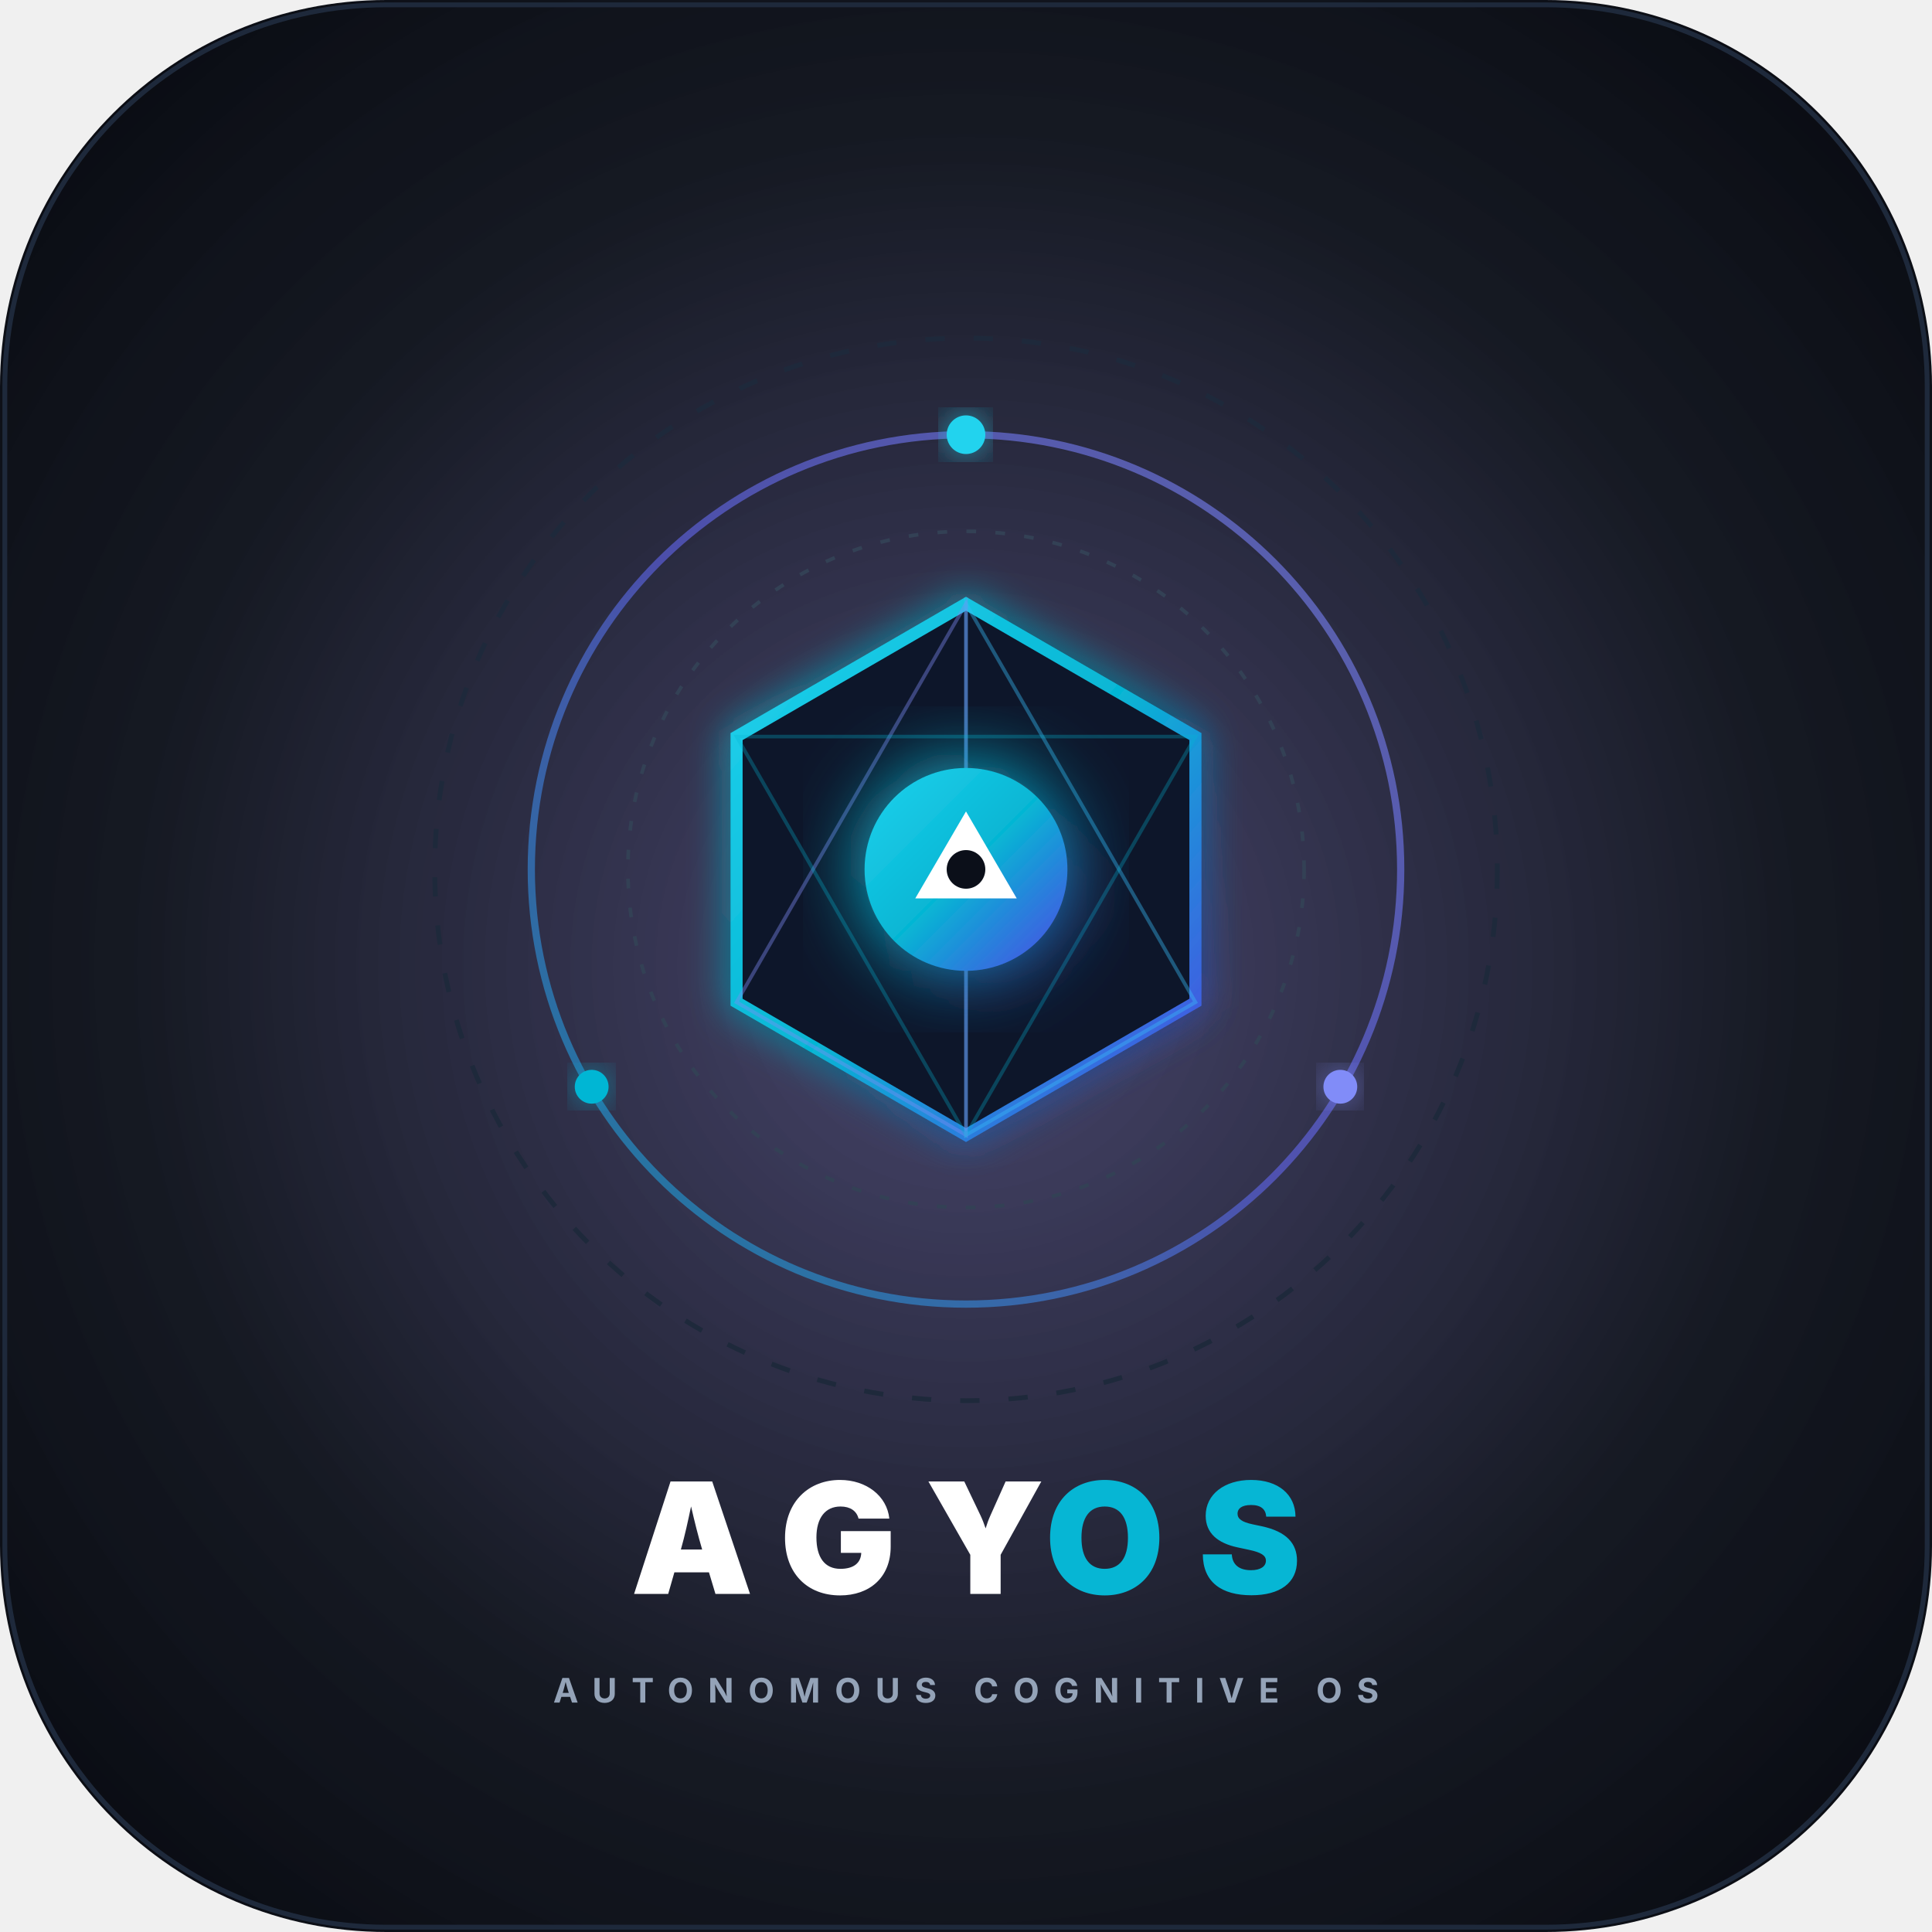
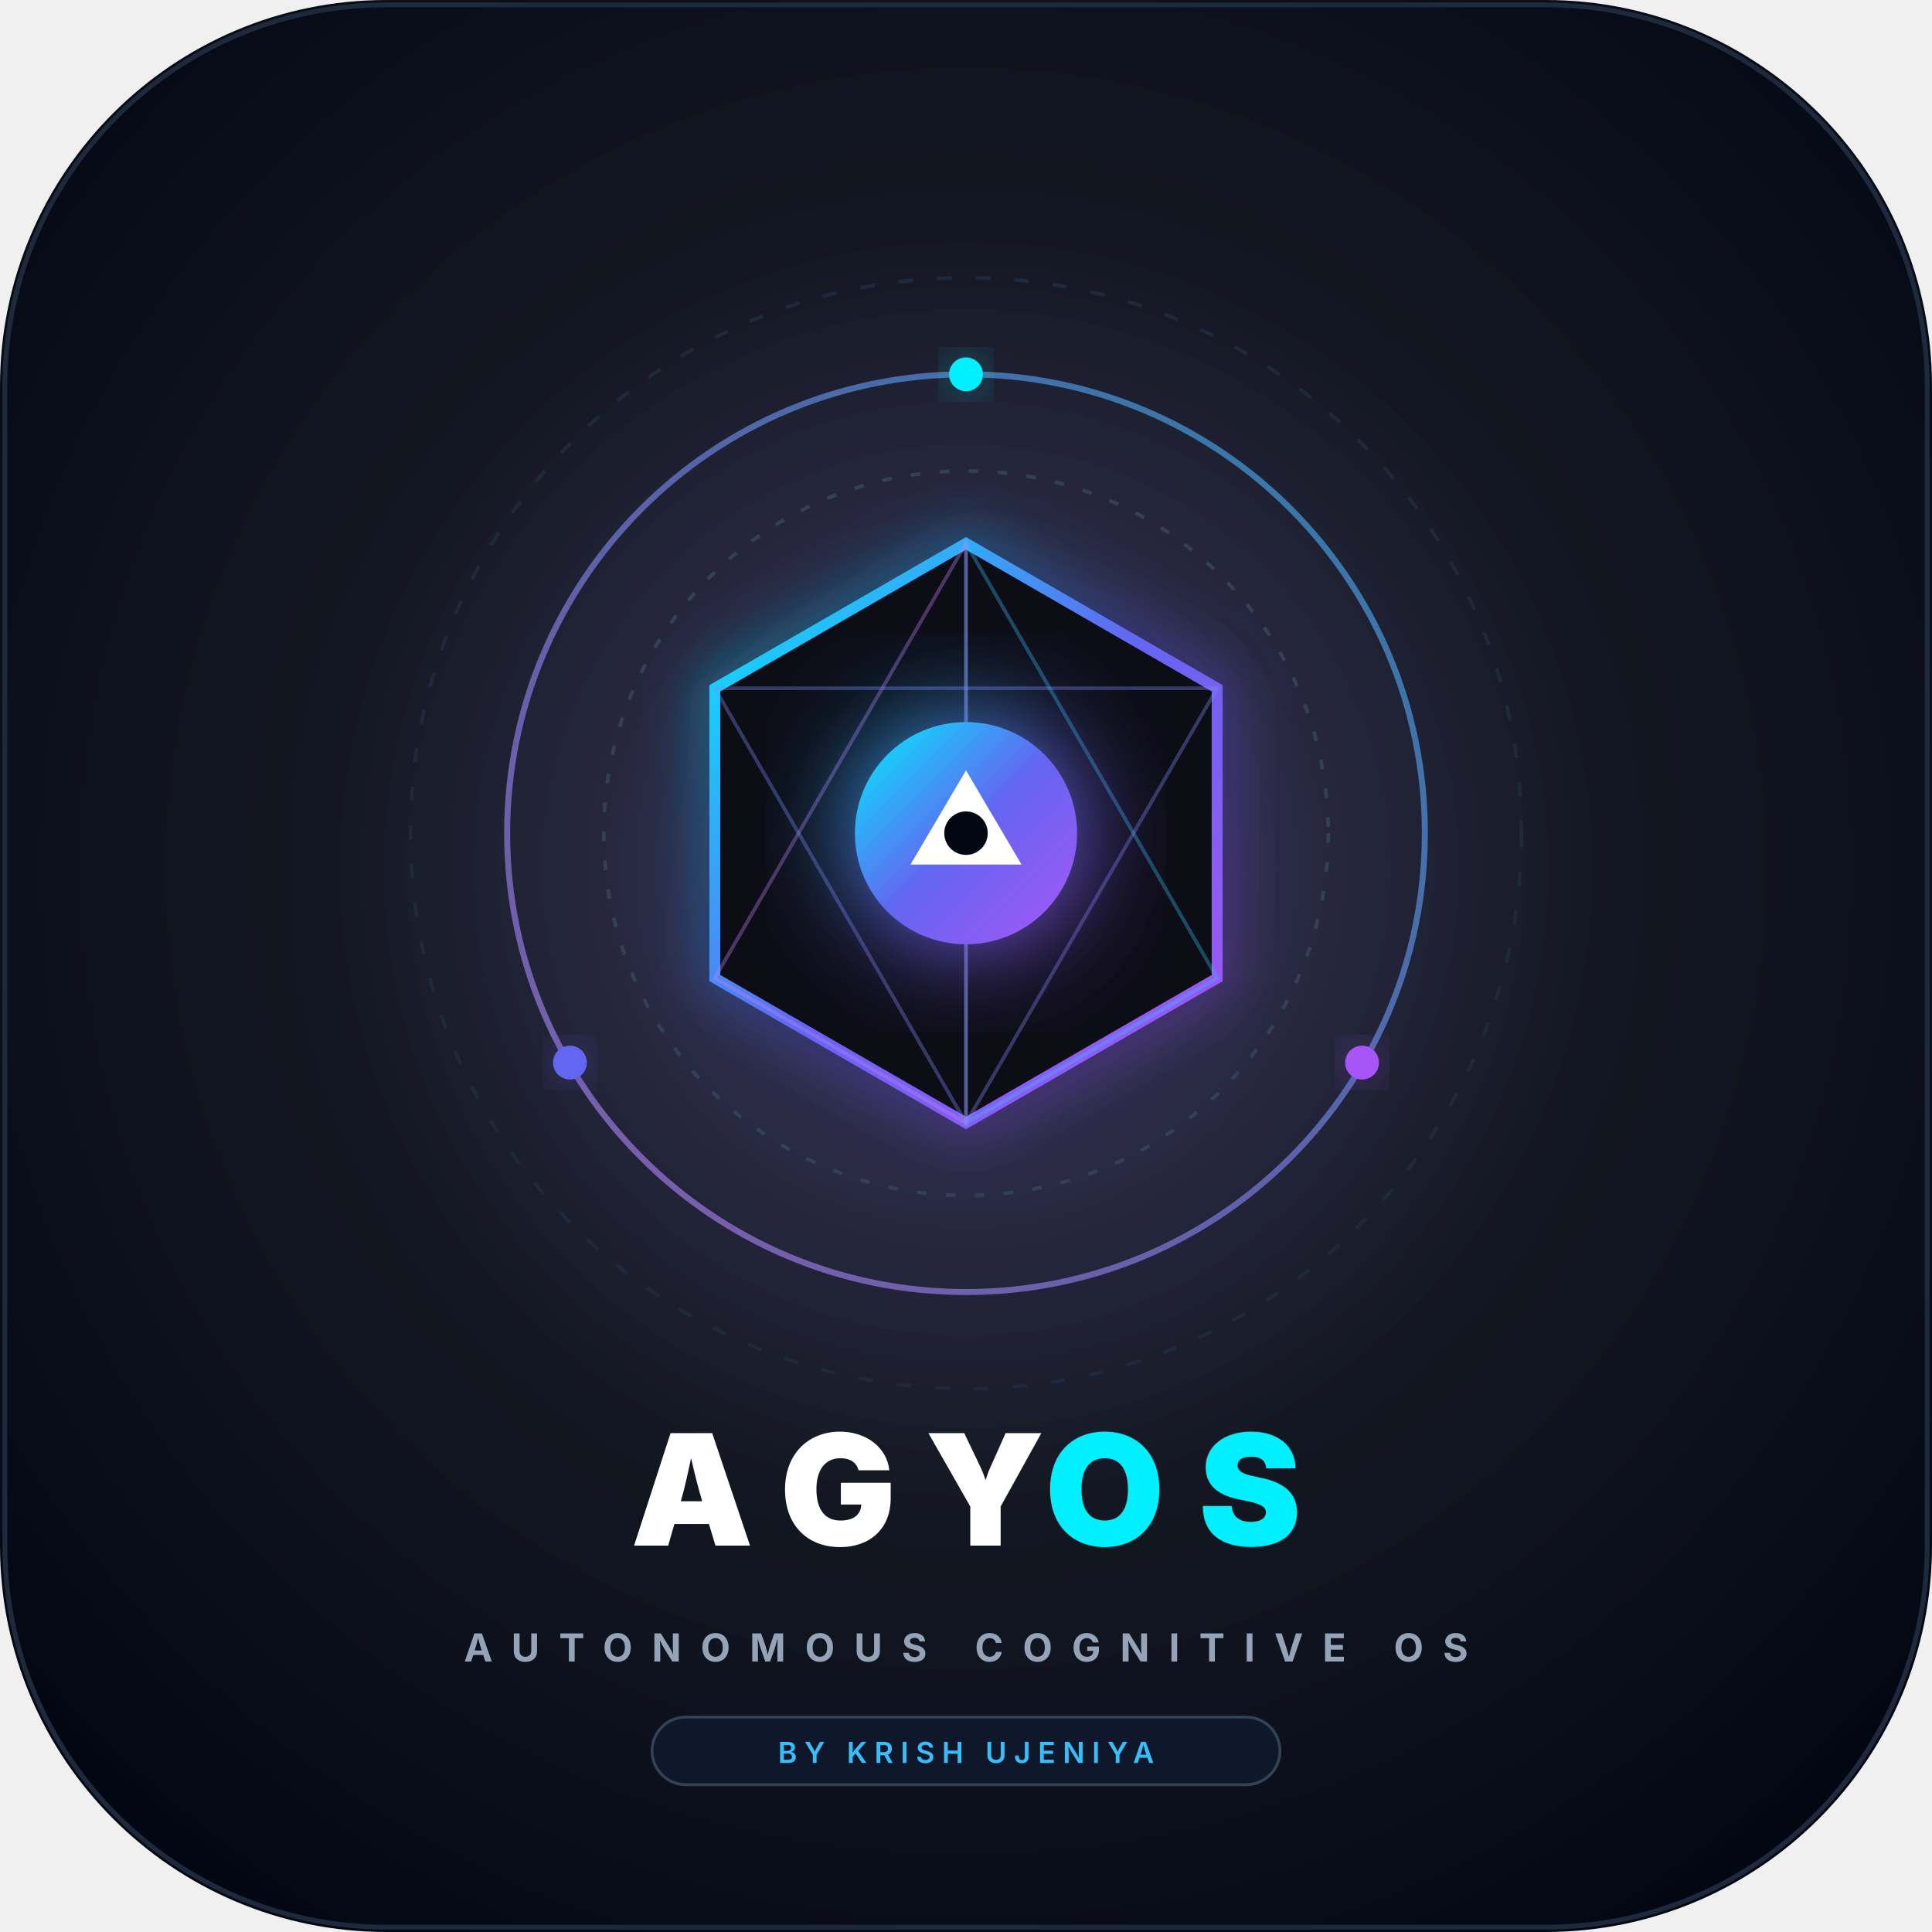
<svg xmlns="http://www.w3.org/2000/svg" viewBox="0 0 800 800" width="100%" height="100%">
  <defs>
-     <radialGradient id="bgGlow" cx="50%" cy="50%" r="70%">
-       <stop offset="0%" stop-color="#1E1B4B" stop-opacity="0.8" />
-       <stop offset="60%" stop-color="#0B0F19" stop-opacity="0.95" />
-       <stop offset="100%" stop-color="#05070D" stop-opacity="1" />
+     <radialGradient id="bgGlow" cx="50%" cy="45%" r="65%">
+       <stop offset="0%" stop-color="#1E1B4B" stop-opacity="0.85" />
+       <stop offset="50%" stop-color="#0B0F19" stop-opacity="0.96" />
+       <stop offset="100%" stop-color="#030712" stop-opacity="1" />
    </radialGradient>
-     <linearGradient id="cyanIndigo" x1="0%" y1="0%" x2="100%" y2="100%">
-       <stop offset="0%" stop-color="#22D3EE" />
-       <stop offset="50%" stop-color="#06B6D4" />
-       <stop offset="100%" stop-color="#4F46E5" />
+     <linearGradient id="cyanPurple" x1="0%" y1="0%" x2="100%" y2="100%">
+       <stop offset="0%" stop-color="#00F0FF" />
+       <stop offset="50%" stop-color="#6366F1" />
+       <stop offset="100%" stop-color="#A855F7" />
    </linearGradient>
-     <linearGradient id="purplePink" x1="100%" y1="0%" x2="0%" y2="100%">
-       <stop offset="0%" stop-color="#818CF8" />
-       <stop offset="50%" stop-color="#6366F1" />
-       <stop offset="100%" stop-color="#06B6D4" />
+     <linearGradient id="glowRing" x1="100%" y1="0%" x2="0%" y2="100%">
+       <stop offset="0%" stop-color="#38BDF8" />
+       <stop offset="50%" stop-color="#818CF8" />
+       <stop offset="100%" stop-color="#C084FC" />
    </linearGradient>
-     <filter id="neonGlow" x="-20%" y="-20%" width="140%" height="140%">
-       <feGaussianBlur stdDeviation="8" result="blur" />
+     <filter id="softGlow" x="-30%" y="-30%" width="160%" height="160%">
+       <feGaussianBlur stdDeviation="12" result="blur" />
      <feMerge>
        <feMergeNode in="blur" />
        <feMergeNode in="SourceGraphic" />
      </feMerge>
    </filter>
-     <filter id="coreGlow" x="-30%" y="-30%" width="160%" height="160%">
-       <feGaussianBlur stdDeviation="16" result="blur2" />
+     <filter id="deepGlow" x="-40%" y="-40%" width="180%" height="180%">
+       <feGaussianBlur stdDeviation="22" result="blur2" />
      <feMerge>
        <feMergeNode in="blur2" />
        <feMergeNode in="SourceGraphic" />
      </feMerge>
    </filter>
  </defs>
  <rect width="800" height="800" rx="160" fill="url(#bgGlow)" />
  <rect width="796" height="796" x="2" y="2" rx="158" fill="none" stroke="#1E293B" stroke-width="2" />
-   <g transform="translate(400, 360)">
-     <circle r="220" fill="none" stroke="#1E293B" stroke-width="2" stroke-dasharray="8 12" />
-     <circle r="180" fill="none" stroke="url(#purplePink)" stroke-width="3" stroke-opacity="0.6" />
-     <circle r="140" fill="none" stroke="#334155" stroke-width="1.5" stroke-dasharray="4 8" />
-     <circle cx="0" cy="-180" r="8" fill="#22D3EE" filter="url(#neonGlow)" />
-     <circle cx="155" cy="90" r="7" fill="#818CF8" filter="url(#neonGlow)" />
-     <circle cx="-155" cy="90" r="7" fill="#06B6D4" filter="url(#neonGlow)" />
-     <polygon points="0,-110 95,-55 95,55 0,110 -95,55 -95,-55" fill="#0F172A" stroke="url(#cyanIndigo)" stroke-width="5" filter="url(#neonGlow)" />
-     <polygon points="0,-110 0,110 95,55" fill="none" stroke="#38BDF8" stroke-width="1.5" stroke-opacity="0.4" />
-     <polygon points="0,-110 0,110 -95,55" fill="none" stroke="#818CF8" stroke-width="1.5" stroke-opacity="0.4" />
-     <polygon points="-95,-55 95,-55 0,110" fill="none" stroke="#06B6D4" stroke-width="1.5" stroke-opacity="0.3" />
-     <circle r="42" fill="url(#cyanIndigo)" filter="url(#coreGlow)" />
-     <polygon points="0,-24 21,12 -21,12" fill="#FFFFFF" />
-     <circle r="8" fill="#0B0F19" />
+   <g transform="translate(400, 345)">
+     <circle r="230" fill="none" stroke="#1E293B" stroke-width="1.5" stroke-dasharray="6 10" />
+     <circle r="190" fill="none" stroke="url(#glowRing)" stroke-width="2.5" stroke-opacity="0.6" />
+     <circle r="150" fill="none" stroke="#334155" stroke-width="1.5" stroke-dasharray="4 8" />
+     <circle cx="0" cy="-190" r="7" fill="#00F0FF" filter="url(#softGlow)" />
+     <circle cx="164" cy="95" r="7" fill="#A855F7" filter="url(#softGlow)" />
+     <circle cx="-164" cy="95" r="7" fill="#6366F1" filter="url(#softGlow)" />
+     <polygon points="0,-120 104,-60 104,60 0,120 -104,60 -104,-60" fill="#0B0F19" stroke="url(#cyanPurple)" stroke-width="4.5" filter="url(#softGlow)" />
+     <polygon points="0,-120 0,120 104,60" fill="none" stroke="#38BDF8" stroke-width="1.5" stroke-opacity="0.35" />
+     <polygon points="0,-120 0,120 -104,60" fill="none" stroke="#C084FC" stroke-width="1.5" stroke-opacity="0.35" />
+     <polygon points="-104,-60 104,-60 0,120" fill="none" stroke="#818CF8" stroke-width="1.5" stroke-opacity="0.35" />
+     <circle r="46" fill="url(#cyanPurple)" filter="url(#deepGlow)" />
+     <polygon points="0,-26 23,13 -23,13" fill="#FFFFFF" />
+     <circle r="9" fill="#030712" />
  </g>
-   <text x="400" y="660" text-anchor="middle" font-family="-apple-system, BlinkMacSystemFont, 'SF Pro Display', 'Inter', 'Segoe UI', Roboto, sans-serif" font-size="64" font-weight="900" letter-spacing="14" fill="#FFFFFF">
-     AGY<tspan fill="#06B6D4">OS</tspan>
+   <text x="400" y="640" text-anchor="middle" font-family="-apple-system, BlinkMacSystemFont, 'SF Pro Display', 'Inter', 'Segoe UI', Roboto, sans-serif" font-size="64" font-weight="900" letter-spacing="14" fill="#FFFFFF">
+     AGY<tspan fill="#00F0FF">OS</tspan>
  </text>
-   <text x="400" y="705" text-anchor="middle" font-family="-apple-system, BlinkMacSystemFont, 'SF Pro Text', 'Inter', monospace" font-size="14" font-weight="700" letter-spacing="6" fill="#94A3B8">
+   <text x="400" y="688" text-anchor="middle" font-family="-apple-system, BlinkMacSystemFont, 'SF Pro Text', 'Inter', monospace" font-size="16" font-weight="700" letter-spacing="8" fill="#94A3B8">
    AUTONOMOUS COGNITIVE OS
  </text>
+   <g transform="translate(400, 725)">
+     <rect x="-130" y="-14" width="260" height="28" rx="14" fill="#0F172A" stroke="#334155" stroke-width="1.2" />
+     <text x="0" y="5" text-anchor="middle" font-family="-apple-system, BlinkMacSystemFont, 'SF Pro Text', 'Inter', sans-serif" font-size="12" font-weight="600" letter-spacing="3" fill="#38BDF8">
+       BY KRISH UJENIYA
+     </text>
+   </g>
</svg>
